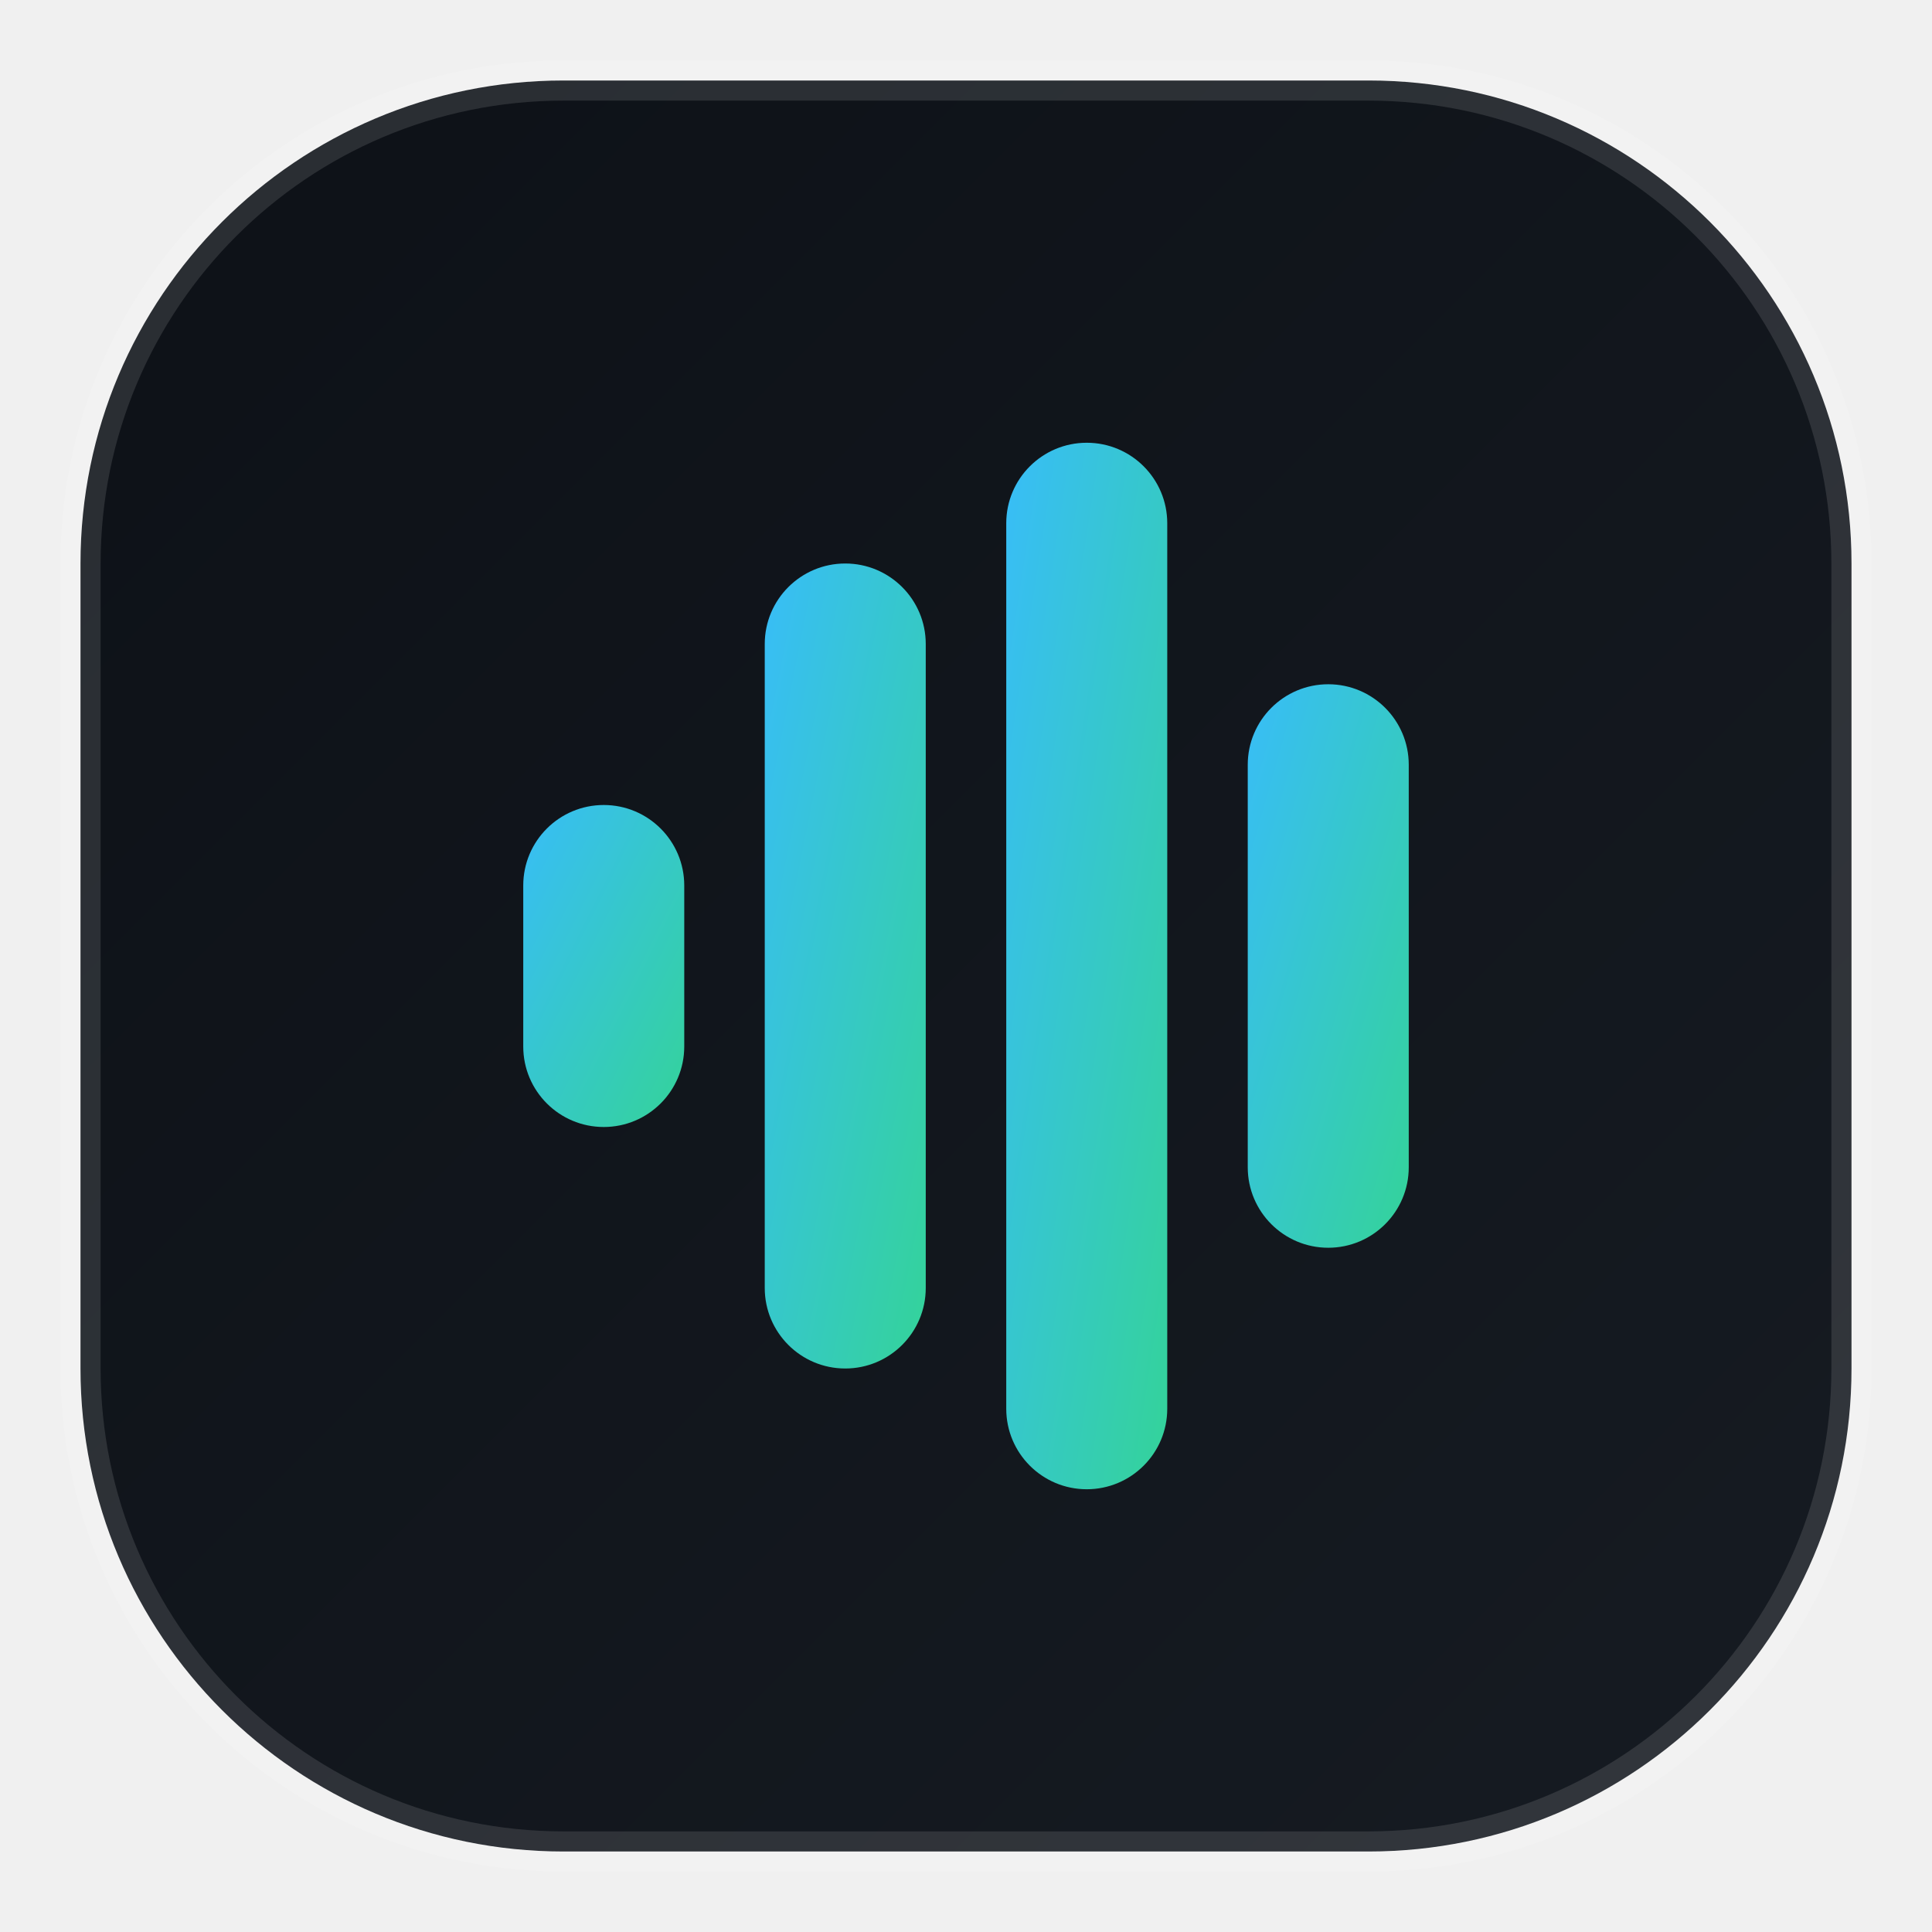
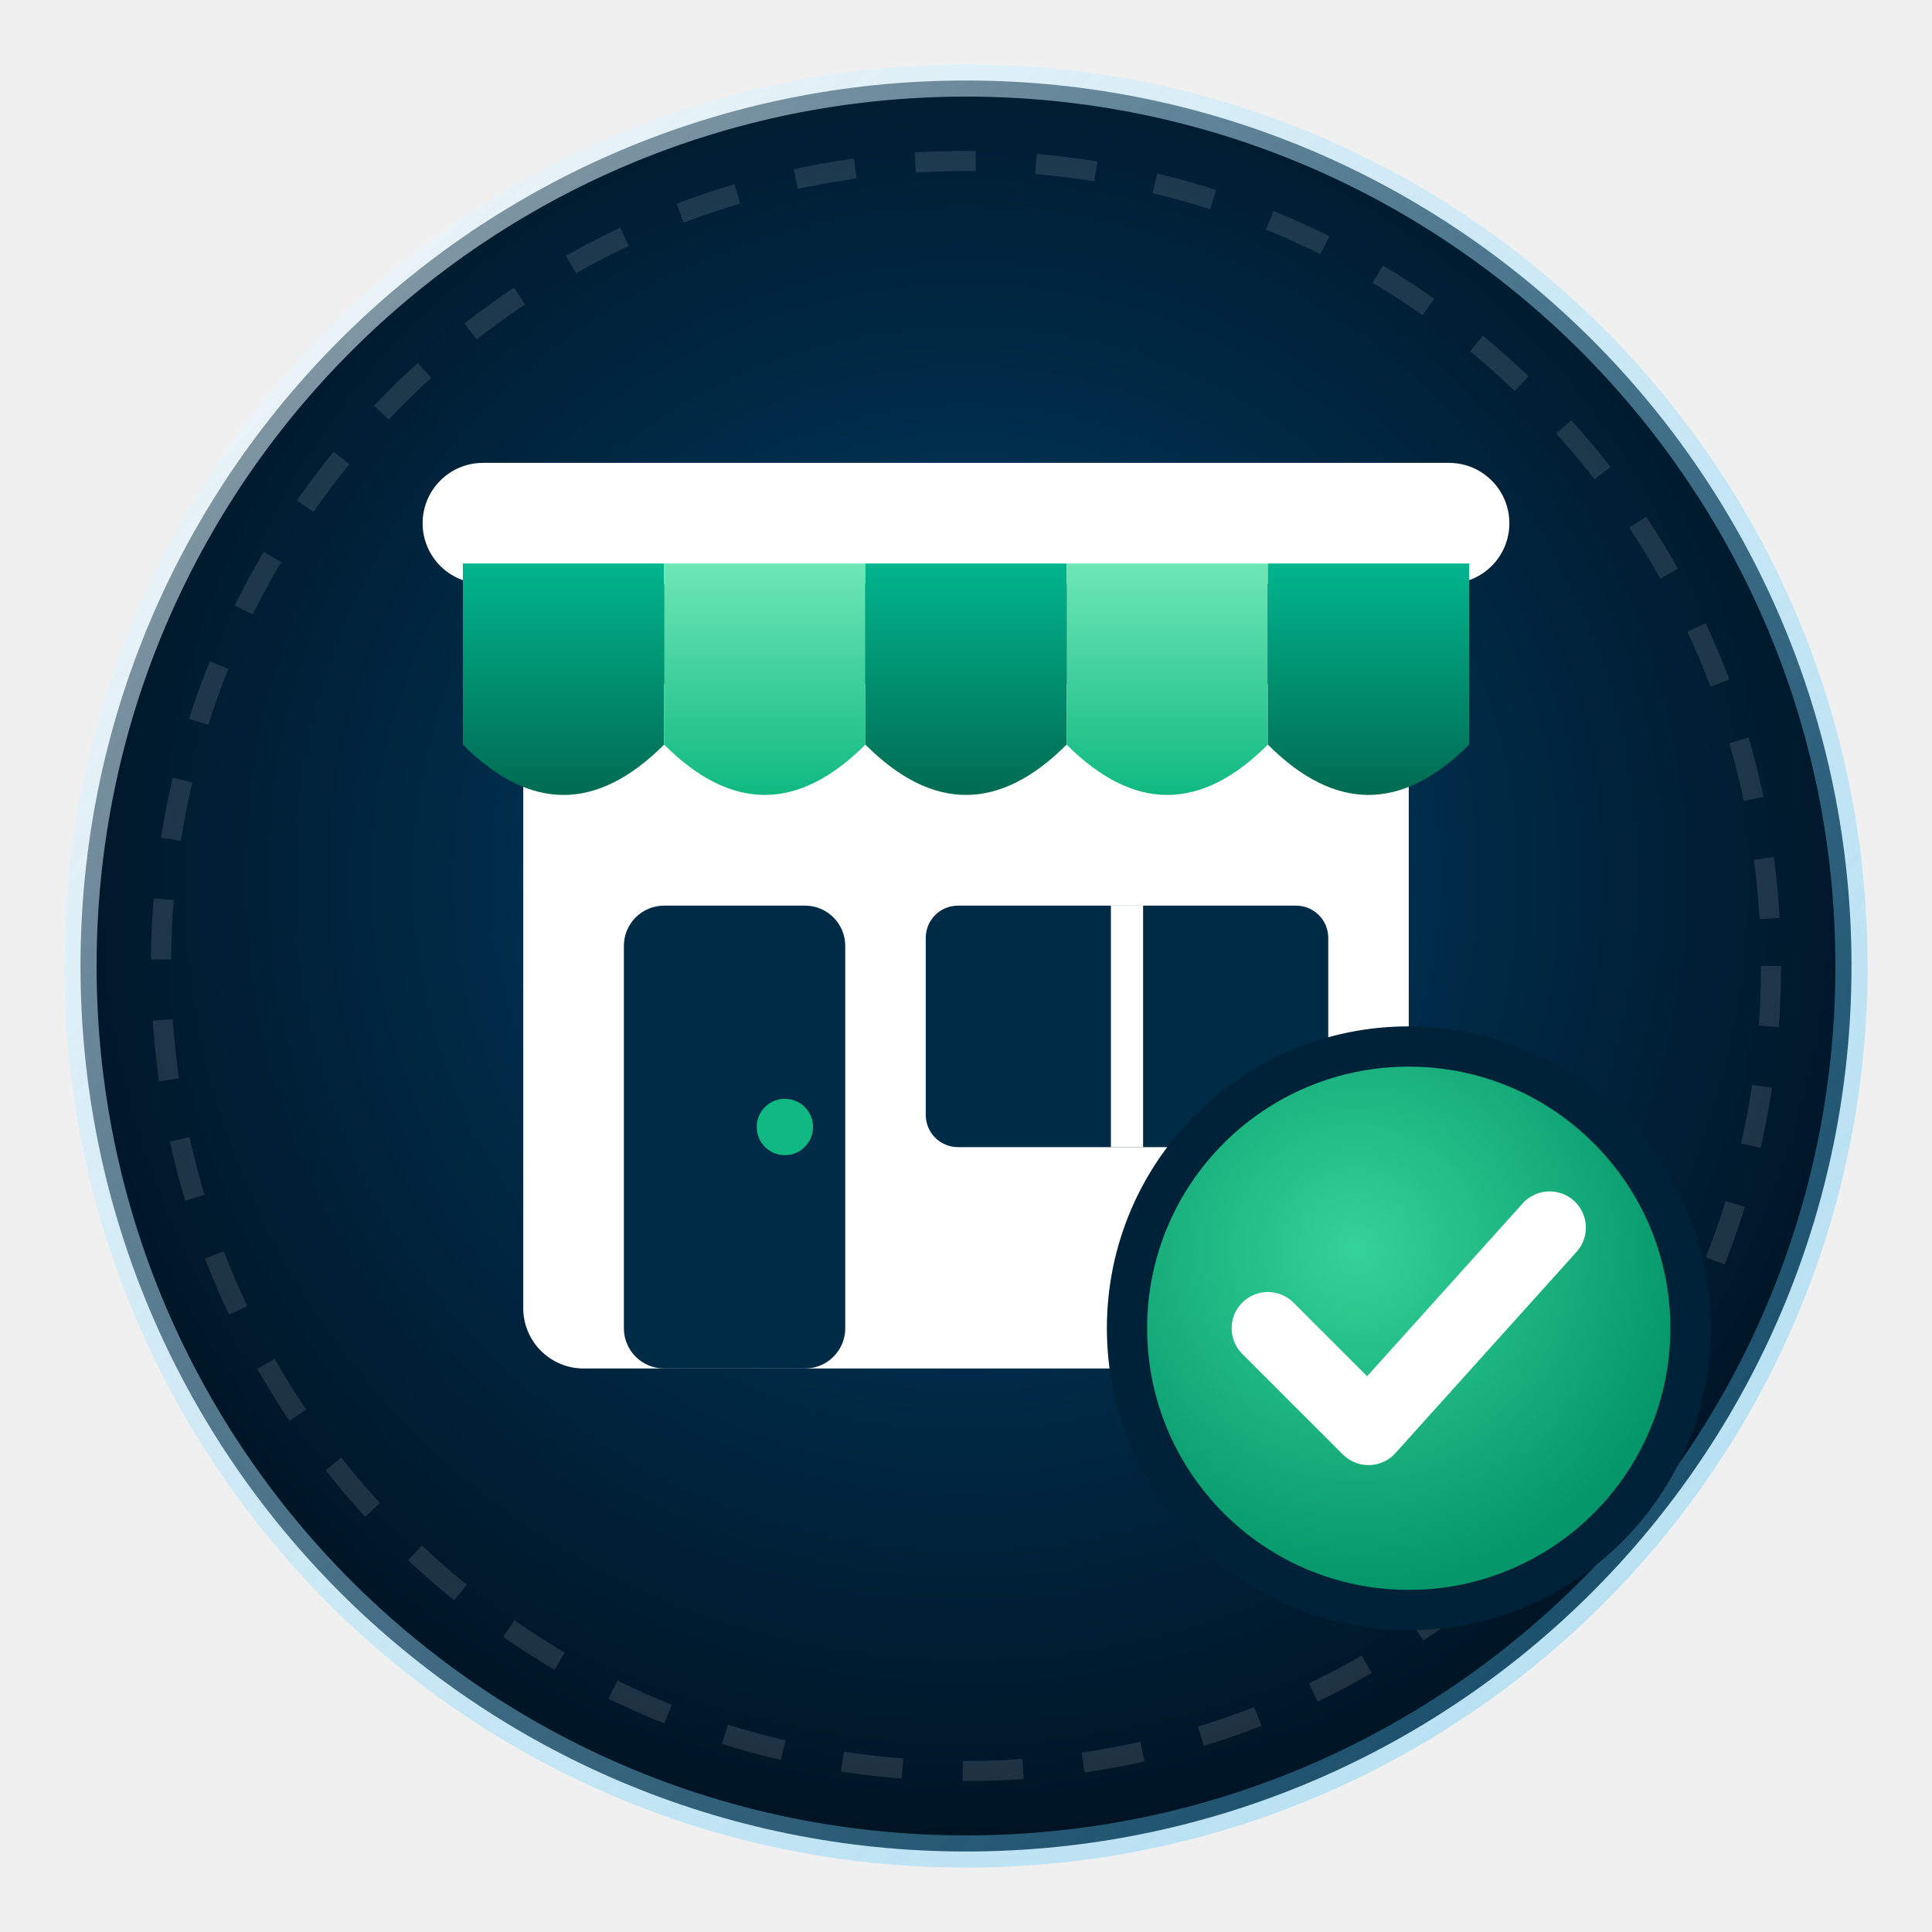
<svg xmlns="http://www.w3.org/2000/svg" viewBox="0 0 48 48" fill="none">
  <defs>
-     <linearGradient id="soundSimpleBg" x1="0%" y1="0%" x2="100%" y2="100%">
-       <stop offset="0%" stop-color="#0d1117" />
-       <stop offset="100%" stop-color="#161b22" />
+     <radialGradient id="favDisc" cx="50%" cy="45%" r="55%">
+       <stop offset="0%" stop-color="#004d80" />
+       <stop offset="50%" stop-color="#002b48" />
+       <stop offset="100%" stop-color="#001424" />
+     </radialGradient>
+     <linearGradient id="favRim" x1="0%" y1="0%" x2="100%" y2="100%">
+       <stop offset="0%" stop-color="#ffffff" stop-opacity="0.6" />
+       <stop offset="100%" stop-color="#38bdf8" stop-opacity="0.3" />
    </linearGradient>
-     <linearGradient id="soundWaveGrad" x1="0%" y1="0%" x2="100%" y2="100%">
-       <stop offset="0%" stop-color="#38bdf8" />
-       <stop offset="100%" stop-color="#34d399" />
+     <linearGradient id="favScallopDark" x1="0%" y1="0%" x2="0%" y2="100%">
+       <stop offset="0%" stop-color="#00b58e" />
+       <stop offset="100%" stop-color="#006b52" />
    </linearGradient>
+     <linearGradient id="favScallopLight" x1="0%" y1="0%" x2="0%" y2="100%">
+       <stop offset="0%" stop-color="#6ee7b7" />
+       <stop offset="100%" stop-color="#10b981" />
+     </linearGradient>
+     <radialGradient id="favBadge" cx="40%" cy="35%" r="65%">
+       <stop offset="0%" stop-color="#34d399" />
+       <stop offset="100%" stop-color="#059669" />
+     </radialGradient>
  </defs>
-   <rect x="2" y="2" width="44" height="44" rx="12" fill="url(#soundSimpleBg)" />
-   <rect x="2" y="2" width="44" height="44" rx="12" stroke="white" stroke-opacity="0.12" stroke-width="1" />
-   <rect x="13" y="20" width="4" height="8" rx="2" fill="url(#soundWaveGrad)" />
-   <rect x="19" y="14" width="4" height="20" rx="2" fill="url(#soundWaveGrad)" />
-   <rect x="25" y="11" width="4" height="26" rx="2" fill="url(#soundWaveGrad)" />
-   <rect x="31" y="17" width="4" height="14" rx="2" fill="url(#soundWaveGrad)" />
+   <circle cx="24" cy="24" r="22" fill="url(#favDisc)" />
+   <circle cx="24" cy="24" r="22" stroke="url(#favRim)" stroke-width="0.8" />
+   <circle cx="24" cy="24" r="20" stroke="rgba(255,255,255,0.12)" stroke-width="0.5" stroke-dasharray="1.5 1.5" />
+   <rect x="13" y="17" width="22" height="17" rx="1.5" fill="#ffffff" />
+   <rect x="15.5" y="22.5" width="5.5" height="11.5" rx="1" fill="#002b47" />
+   <circle cx="19.5" cy="28" r="0.7" fill="#10b981" />
+   <rect x="23" y="22.5" width="10" height="6" rx="0.8" fill="#002b47" />
+   <line x1="28" y1="22.5" x2="28" y2="28.5" stroke="#ffffff" stroke-width="0.8" />
+   <rect x="10.5" y="11.5" width="27" height="3" rx="1.5" fill="#ffffff" />
+   <path d="M 11.5,14 L 16.5,14 L 16.5,18.5 Q 14,21 11.5,18.5 Z" fill="url(#favScallopDark)" />
+   <path d="M 16.5,14 L 21.5,14 L 21.5,18.5 Q 19,21 16.5,18.5 Z" fill="url(#favScallopLight)" />
+   <path d="M 21.5,14 L 26.5,14 L 26.5,18.5 Q 24,21 21.5,18.5 Z" fill="url(#favScallopDark)" />
+   <path d="M 26.5,14 L 31.5,14 L 31.5,18.5 Q 29,21 26.5,18.5 Z" fill="url(#favScallopLight)" />
+   <path d="M 31.5,14 L 36.5,14 L 36.5,18.5 Q 34,21 31.5,18.5 Z" fill="url(#favScallopDark)" />
+   <circle cx="35" cy="33" r="7.5" fill="#002238" />
+   <circle cx="35" cy="33" r="6.5" fill="url(#favBadge)" />
+   <path d="M 31.5,33 L 34,35.5 L 38.5,30.5" stroke="#ffffff" stroke-width="1.8" stroke-linecap="round" stroke-linejoin="round" />
</svg>
